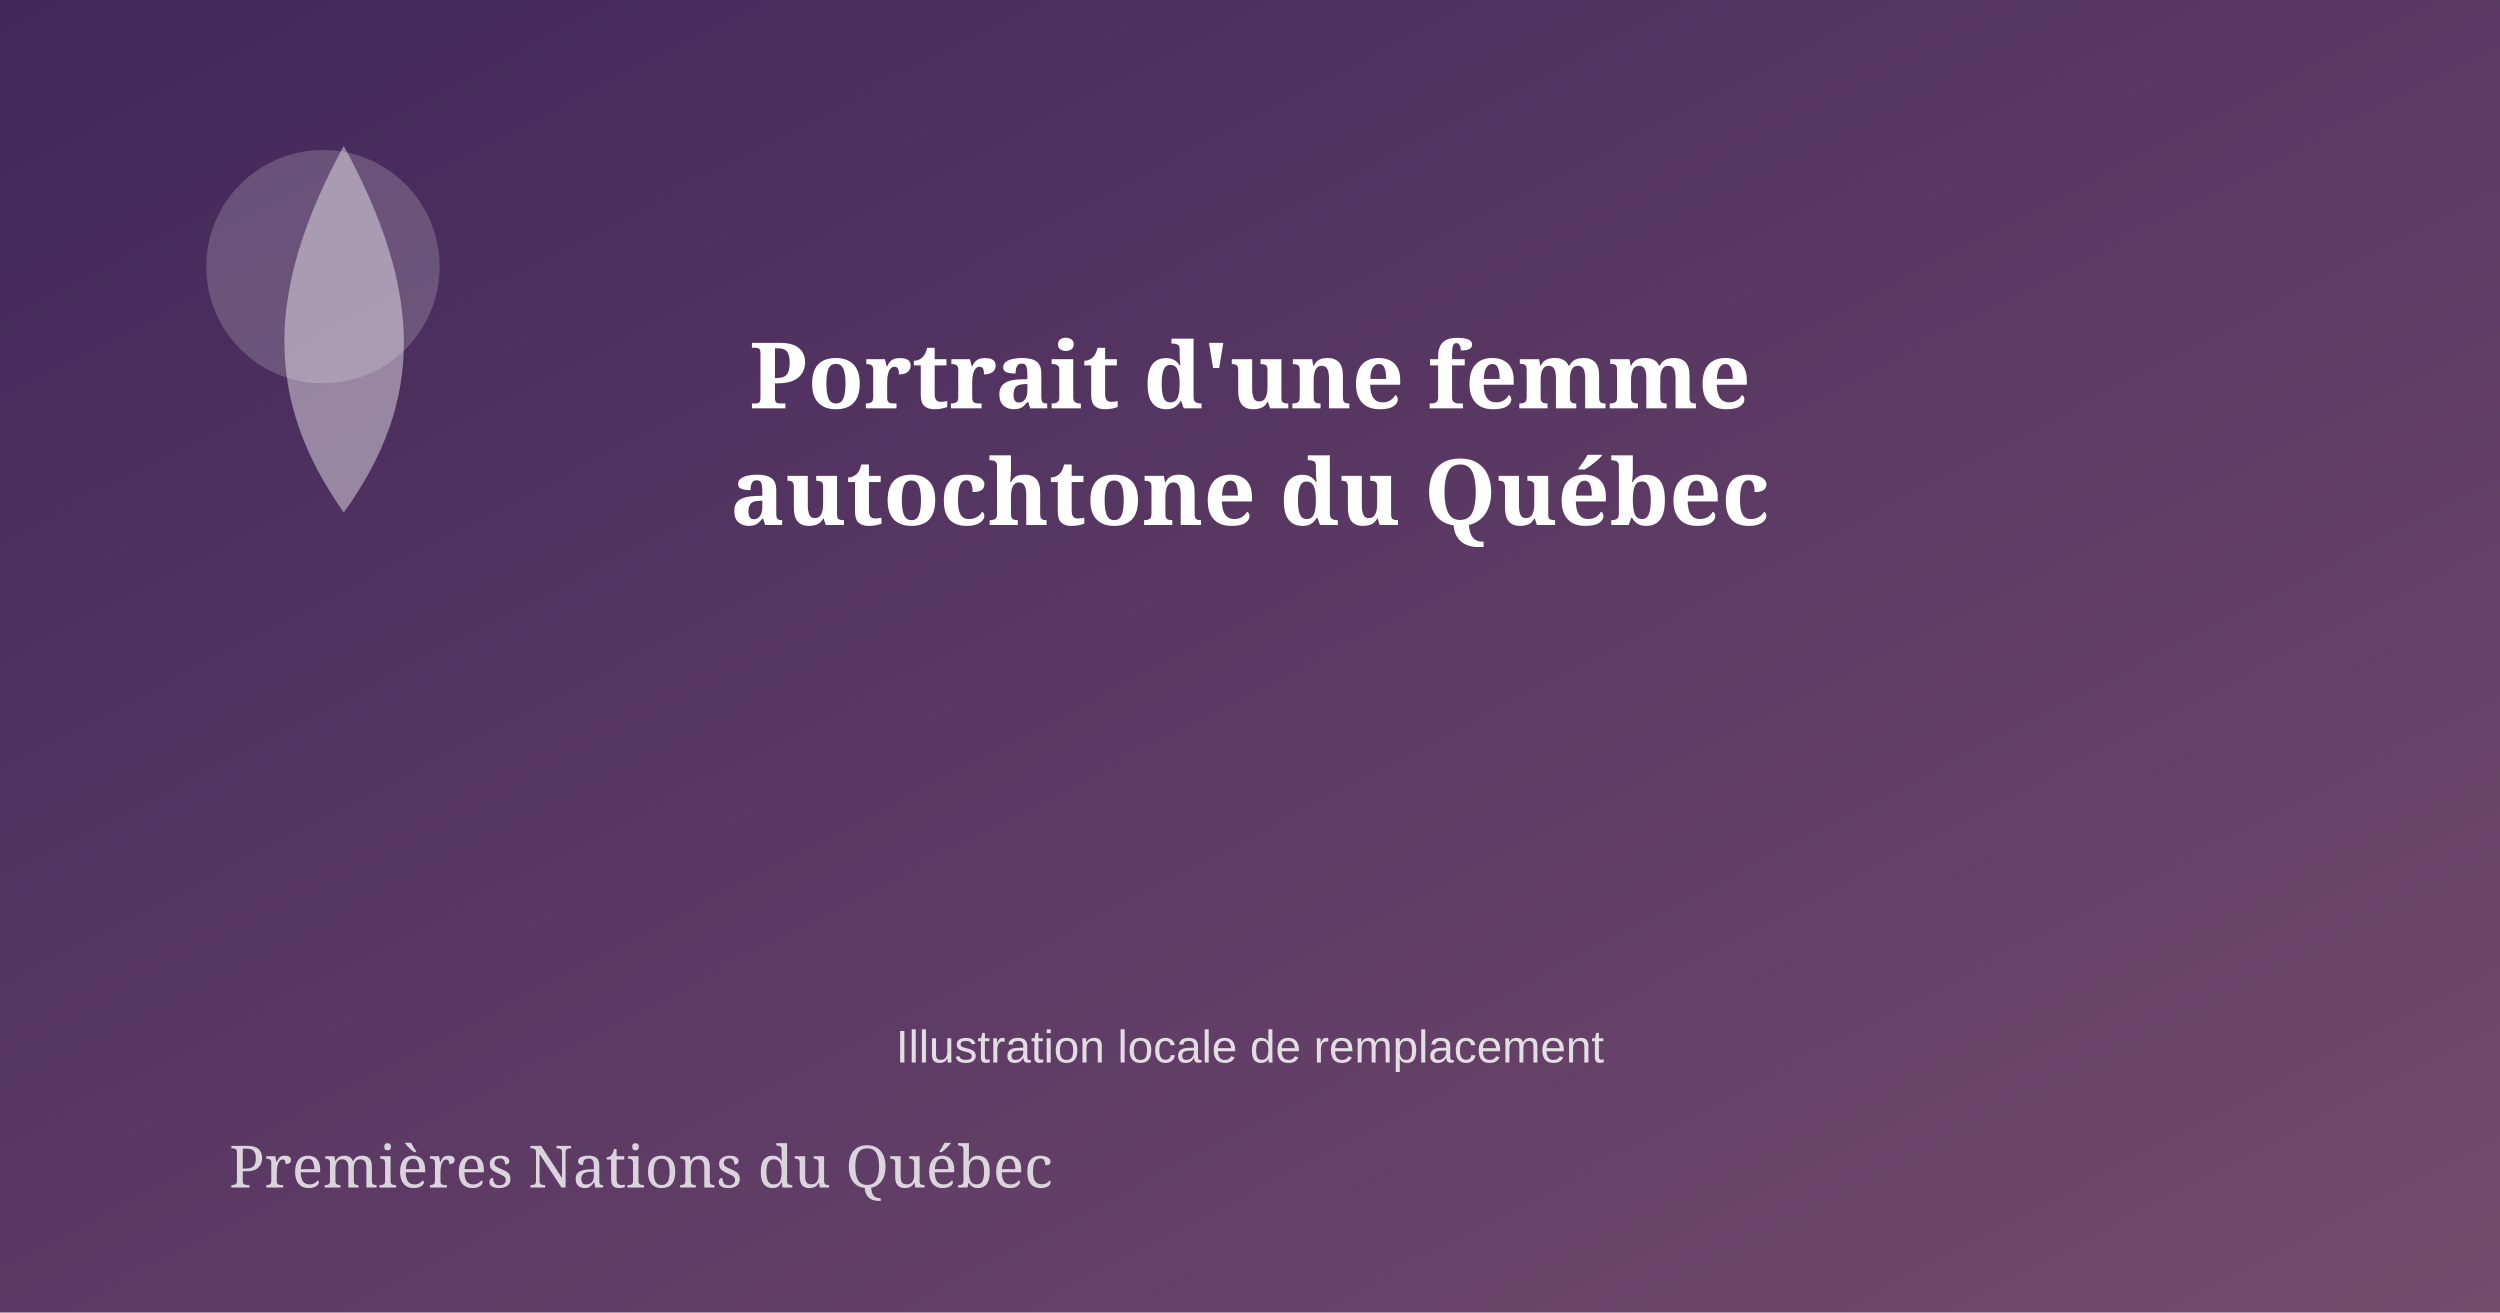
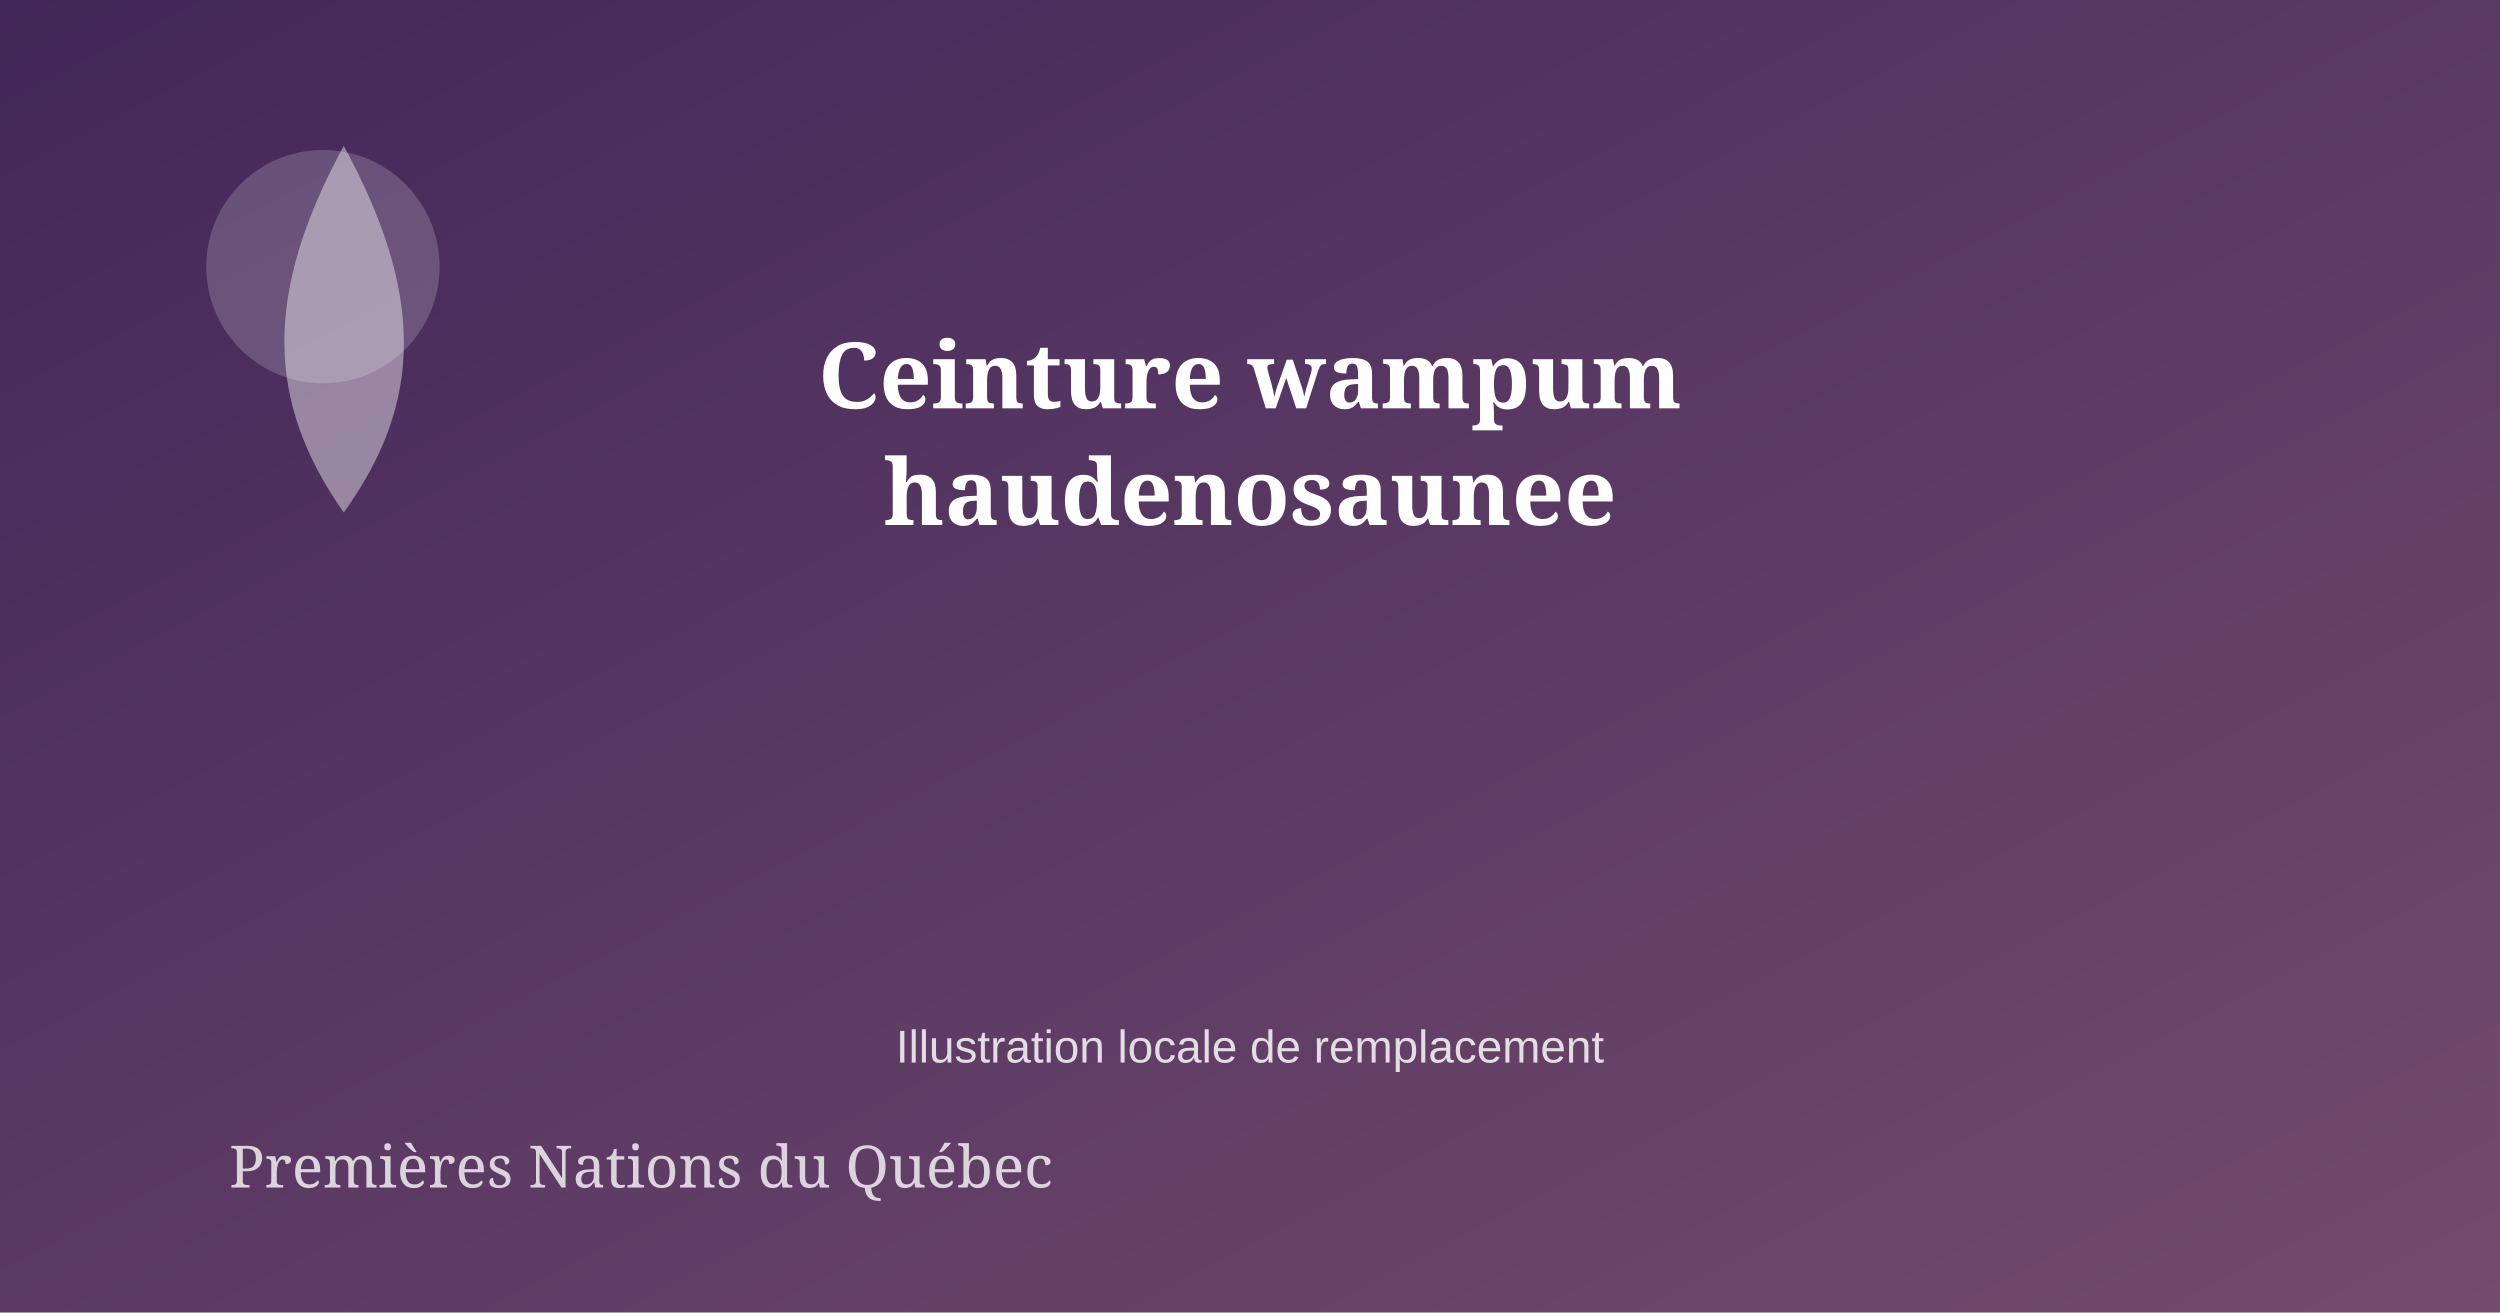
<svg xmlns="http://www.w3.org/2000/svg" viewBox="0 0 1200 630" role="img" aria-labelledby="title desc">
  <defs>
    <linearGradient id="bg" x1="0" y1="0" x2="1" y2="1">
      <stop offset="0%" stop-color="#42275a" />
      <stop offset="100%" stop-color="#734b6d" />
    </linearGradient>
  </defs>
  <rect width="1200" height="630" fill="url(#bg)" />
  <circle cx="155" cy="128" r="56" fill="rgba(255,255,255,0.18)" />
  <path d="M165 70c38 70 39 122 0 176-38-54-38-106 0-176Z" fill="rgba(255,255,255,0.42)" />
  <text x="110" y="570" font-size="28" fill="rgba(255,255,255,0.78)" font-family="Georgia, serif">Premières Nations du Québec</text>
-   <text x="600" y="196" text-anchor="middle" font-size="44" font-weight="700" fill="#ffffff" font-family="Georgia, serif">Portrait d'une femme</text>
-   <text x="600" y="252" text-anchor="middle" font-size="44" font-weight="700" fill="#ffffff" font-family="Georgia, serif">autochtone du Québec</text>
+   <text x="600" y="196" text-anchor="middle" font-size="44" font-weight="700" fill="#ffffff" font-family="Georgia, serif">Ceinture wampum</text>
+   <text x="600" y="252" text-anchor="middle" font-size="44" font-weight="700" fill="#ffffff" font-family="Georgia, serif">haudenosaunee</text>
  <text x="600" y="510" text-anchor="middle" font-size="22" fill="rgba(255,255,255,0.82)" font-family="Arial, sans-serif">Illustration locale de remplacement</text>
</svg>
